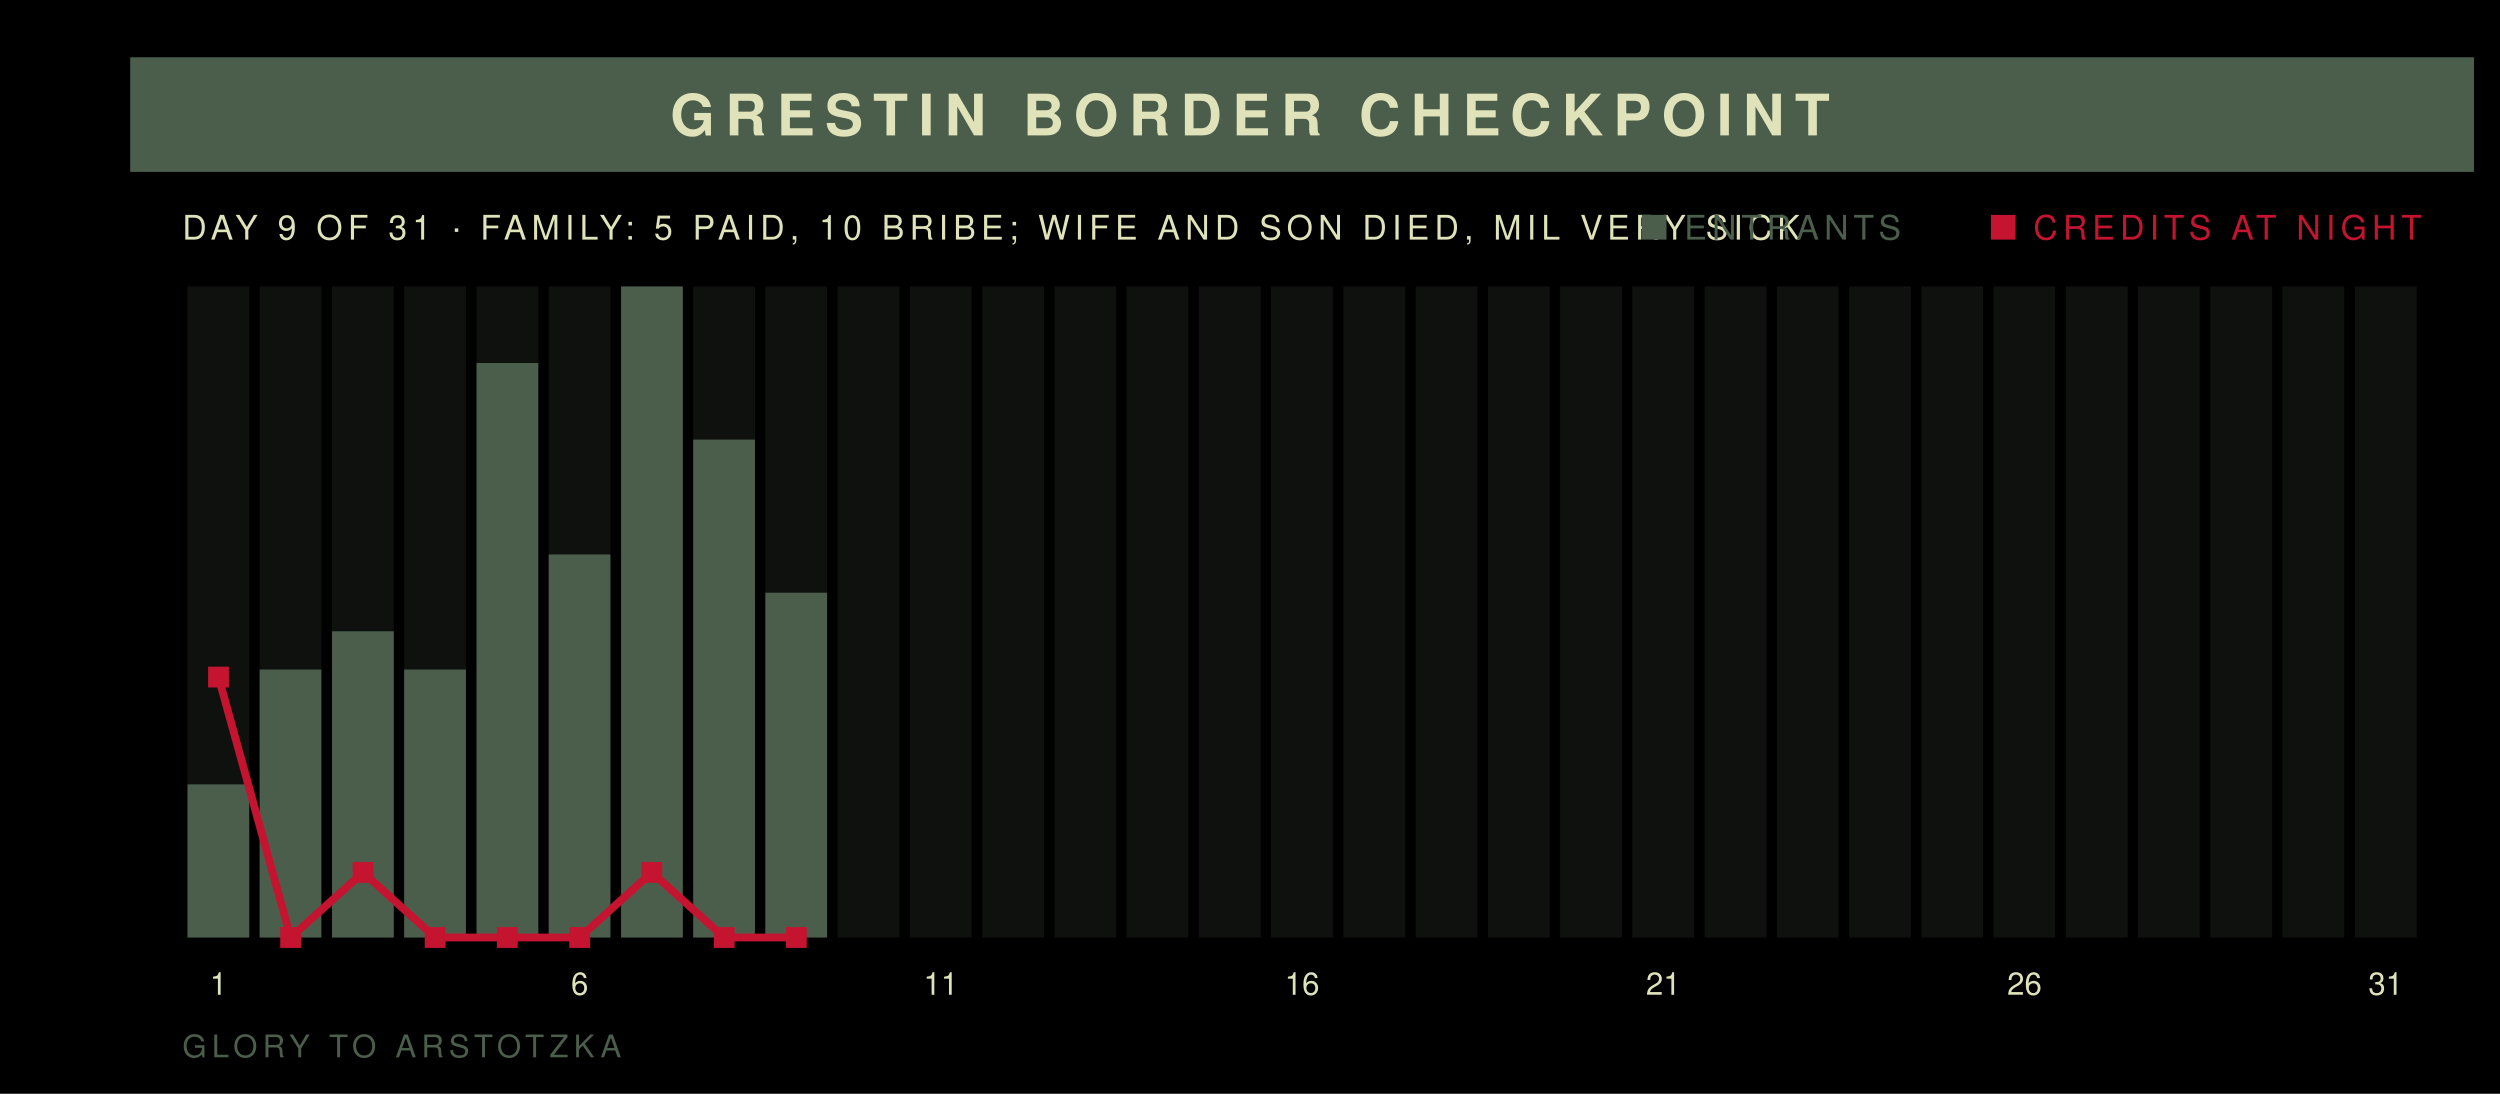
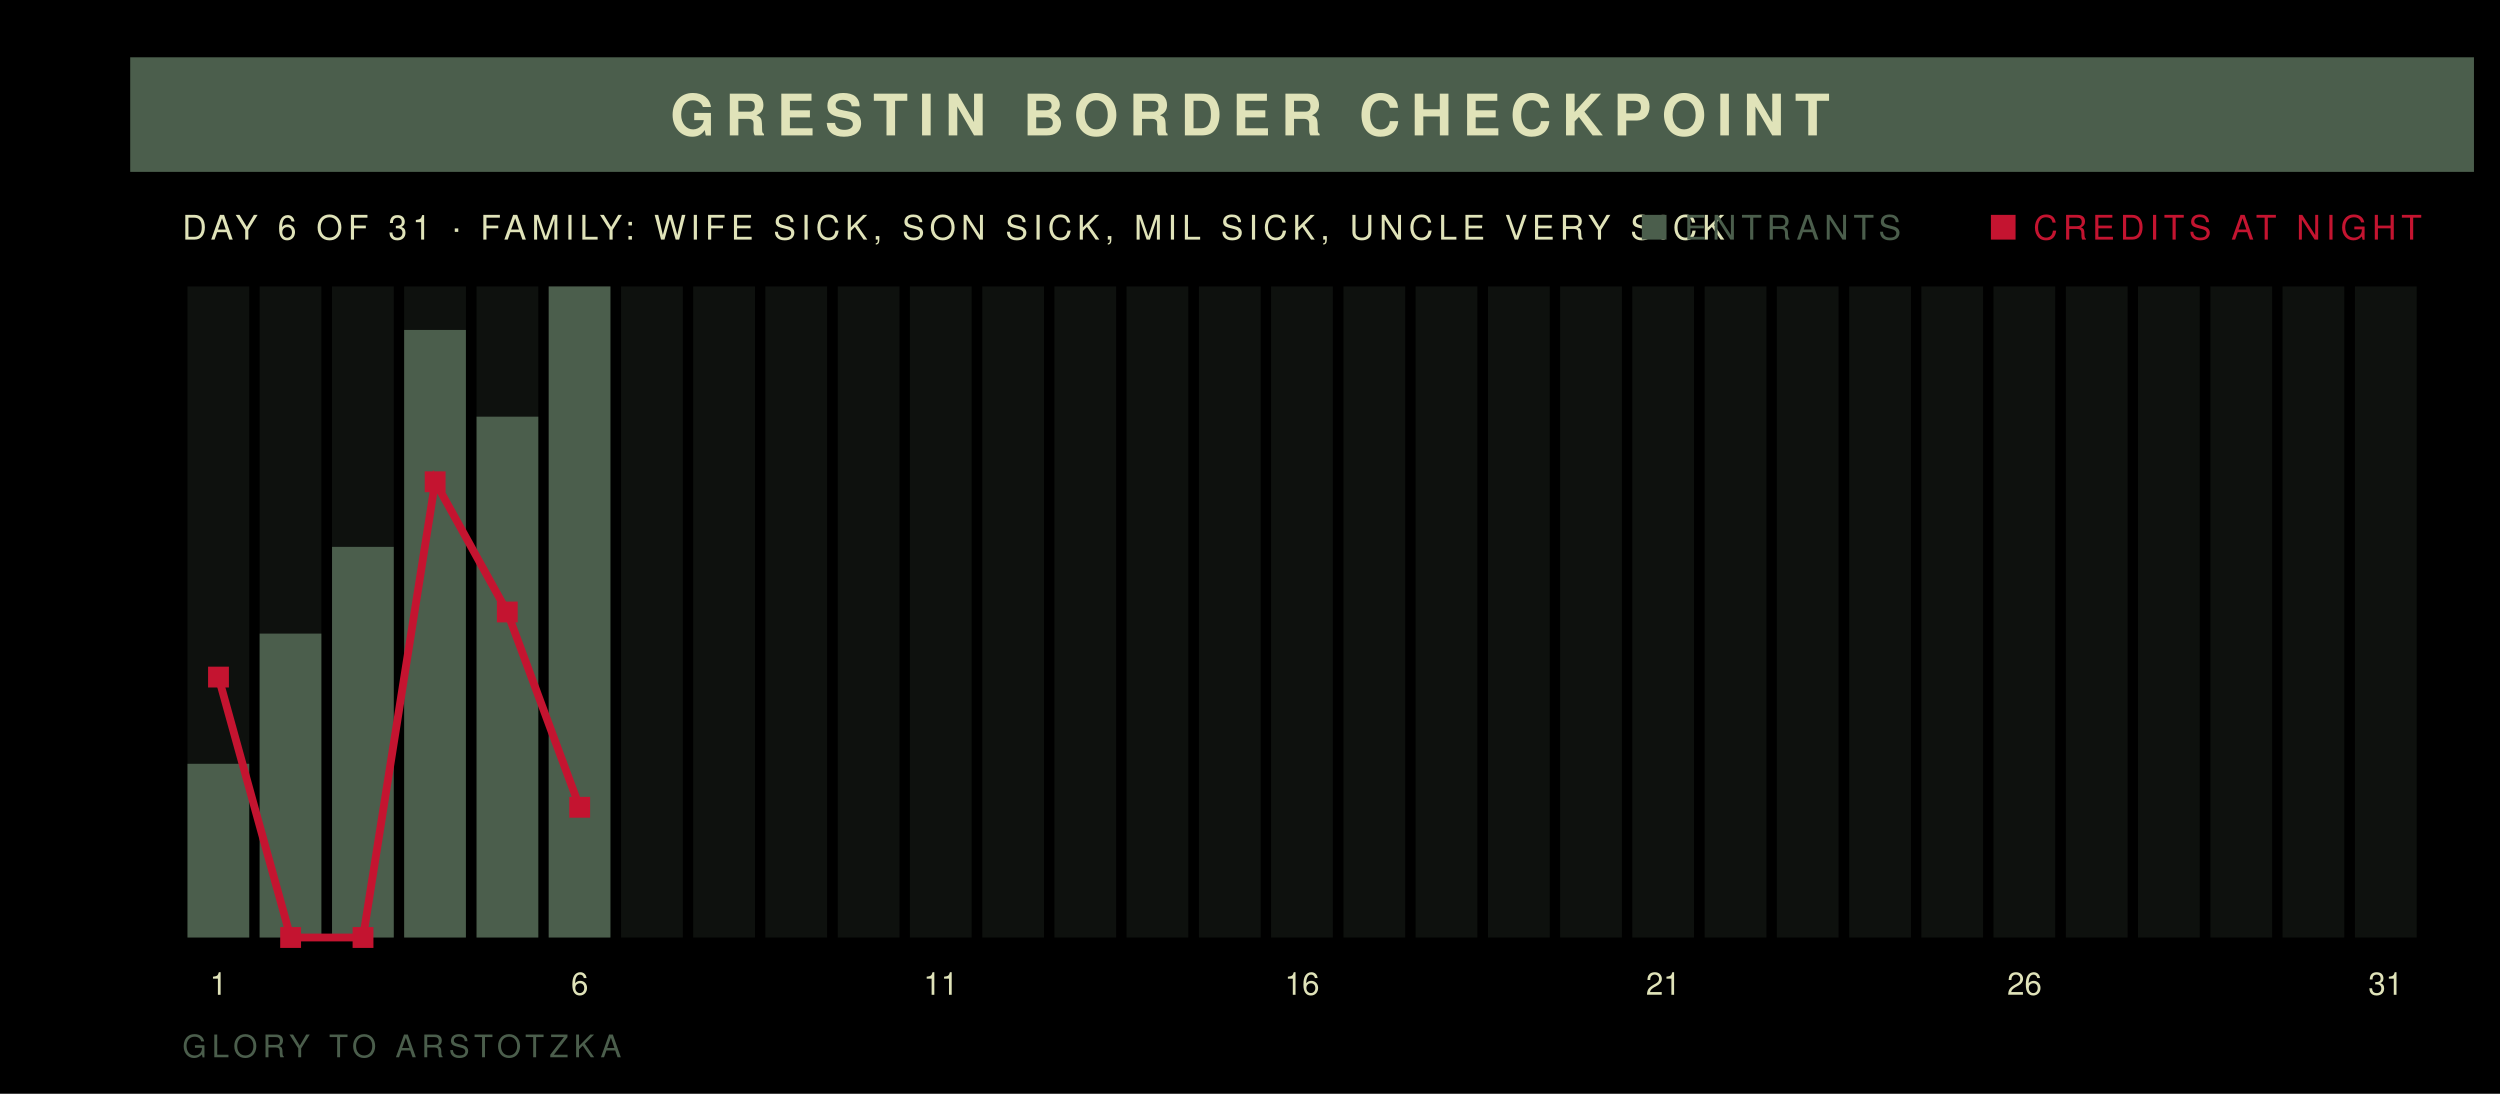
<svg xmlns="http://www.w3.org/2000/svg" width="960" height="420" viewBox="0 0 960 420" font-family="-apple-system, Helvetica, sans-serif">
  <rect width="960" height="420" fill="#000000" />
  <rect x="50" y="22" width="900" height="44" fill="#4b5e4c" />
  <text x="480.0" y="52" fill="#e0e3b9" font-size="22" font-weight="800" text-anchor="middle" letter-spacing="4">GRESTIN BORDER CHECKPOINT</text>
-   <text x="70" y="92" fill="#e0e3b9" font-size="13" letter-spacing="2">DAY 9 OF 31  ·  FAMILY: 5 PAID, 10 BRIBE; WIFE AND SON DIED, MIL VERY SICK</text>
+   <text x="70" y="92" fill="#e0e3b9" font-size="13" letter-spacing="2">DAY 6 OF 31  ·  FAMILY: WIFE SICK, SON SICK, MIL SICK, UNCLE VERY SICK</text>
  <text x="930" y="92" fill="#c41430" font-size="13" text-anchor="end" letter-spacing="2">■ CREDITS AT NIGHT</text>
  <text x="730" y="92" fill="#4b5e4c" font-size="13" text-anchor="end" letter-spacing="2">■ ENTRANTS</text>
  <rect x="72.0" y="110" width="23.7" height="250" fill="#293229" opacity="0.35" />
  <text x="83.9" y="382" fill="#e0e3b9" font-size="12" text-anchor="middle">1</text>
  <rect x="99.7" y="110" width="23.7" height="250" fill="#293229" opacity="0.35" />
  <rect x="127.5" y="110" width="23.7" height="250" fill="#293229" opacity="0.35" />
  <rect x="155.2" y="110" width="23.7" height="250" fill="#293229" opacity="0.35" />
  <rect x="183.0" y="110" width="23.7" height="250" fill="#293229" opacity="0.35" />
  <rect x="210.7" y="110" width="23.7" height="250" fill="#293229" opacity="0.35" />
  <text x="222.6" y="382" fill="#e0e3b9" font-size="12" text-anchor="middle">6</text>
  <rect x="238.5" y="110" width="23.7" height="250" fill="#293229" opacity="0.35" />
  <rect x="266.2" y="110" width="23.7" height="250" fill="#293229" opacity="0.35" />
  <rect x="293.9" y="110" width="23.7" height="250" fill="#293229" opacity="0.35" />
  <rect x="321.7" y="110" width="23.7" height="250" fill="#293229" opacity="0.35" />
  <rect x="349.4" y="110" width="23.7" height="250" fill="#293229" opacity="0.35" />
  <text x="361.3" y="382" fill="#e0e3b9" font-size="12" text-anchor="middle">11</text>
  <rect x="377.2" y="110" width="23.7" height="250" fill="#293229" opacity="0.35" />
  <rect x="404.9" y="110" width="23.7" height="250" fill="#293229" opacity="0.35" />
  <rect x="432.6" y="110" width="23.7" height="250" fill="#293229" opacity="0.35" />
  <rect x="460.4" y="110" width="23.7" height="250" fill="#293229" opacity="0.35" />
  <rect x="488.1" y="110" width="23.7" height="250" fill="#293229" opacity="0.35" />
  <text x="500.0" y="382" fill="#e0e3b9" font-size="12" text-anchor="middle">16</text>
  <rect x="515.9" y="110" width="23.7" height="250" fill="#293229" opacity="0.35" />
  <rect x="543.6" y="110" width="23.7" height="250" fill="#293229" opacity="0.35" />
  <rect x="571.4" y="110" width="23.7" height="250" fill="#293229" opacity="0.35" />
  <rect x="599.1" y="110" width="23.7" height="250" fill="#293229" opacity="0.35" />
  <rect x="626.8" y="110" width="23.7" height="250" fill="#293229" opacity="0.35" />
  <text x="638.7" y="382" fill="#e0e3b9" font-size="12" text-anchor="middle">21</text>
  <rect x="654.6" y="110" width="23.7" height="250" fill="#293229" opacity="0.35" />
  <rect x="682.3" y="110" width="23.7" height="250" fill="#293229" opacity="0.35" />
  <rect x="710.1" y="110" width="23.7" height="250" fill="#293229" opacity="0.35" />
  <rect x="737.8" y="110" width="23.7" height="250" fill="#293229" opacity="0.35" />
  <rect x="765.5" y="110" width="23.7" height="250" fill="#293229" opacity="0.35" />
  <text x="777.4" y="382" fill="#e0e3b9" font-size="12" text-anchor="middle">26</text>
  <rect x="793.3" y="110" width="23.7" height="250" fill="#293229" opacity="0.35" />
  <rect x="821.0" y="110" width="23.7" height="250" fill="#293229" opacity="0.35" />
  <rect x="848.8" y="110" width="23.7" height="250" fill="#293229" opacity="0.35" />
  <rect x="876.5" y="110" width="23.7" height="250" fill="#293229" opacity="0.35" />
  <rect x="904.3" y="110" width="23.7" height="250" fill="#293229" opacity="0.35" />
  <text x="916.1" y="382" fill="#e0e3b9" font-size="12" text-anchor="middle">31</text>
-   <rect x="72.0" y="301.2" width="23.7" height="58.8" fill="#4b5e4c" />
-   <rect x="99.7" y="257.1" width="23.7" height="102.9" fill="#4b5e4c" />
-   <rect x="127.5" y="242.4" width="23.7" height="117.6" fill="#4b5e4c" />
-   <rect x="155.2" y="257.1" width="23.7" height="102.9" fill="#4b5e4c" />
-   <rect x="183.0" y="139.4" width="23.7" height="220.6" fill="#4b5e4c" />
-   <rect x="210.7" y="212.9" width="23.7" height="147.1" fill="#4b5e4c" />
-   <rect x="238.5" y="110.0" width="23.7" height="250.0" fill="#4b5e4c" />
-   <rect x="266.2" y="168.8" width="23.7" height="191.2" fill="#4b5e4c" />
-   <rect x="293.9" y="227.6" width="23.7" height="132.4" fill="#4b5e4c" />
-   <polyline points="83.9,260.0 111.6,360.0 139.4,335.0 167.1,360.0 194.8,360.0 222.6,360.0 250.3,335.0 278.1,360.0 305.8,360.0" fill="none" stroke="#c41430" stroke-width="3" />
+   <rect x="72.0" y="293.3" width="23.7" height="66.7" fill="#4b5e4c" />
+   <rect x="99.7" y="243.3" width="23.7" height="116.7" fill="#4b5e4c" />
+   <rect x="127.5" y="210.0" width="23.7" height="150.0" fill="#4b5e4c" />
+   <rect x="155.2" y="126.7" width="23.7" height="233.3" fill="#4b5e4c" />
+   <rect x="183.0" y="160.0" width="23.7" height="200.0" fill="#4b5e4c" />
+   <rect x="210.7" y="110.0" width="23.7" height="250.0" fill="#4b5e4c" />
+   <polyline points="83.9,260.0 111.6,360.0 139.4,360.0 167.1,185.0 194.8,235.0 222.6,310.0" fill="none" stroke="#c41430" stroke-width="3" />
  <rect x="79.9" y="256.0" width="8" height="8" fill="#c41430" />
  <rect x="107.6" y="356.0" width="8" height="8" fill="#c41430" />
-   <rect x="135.4" y="331.0" width="8" height="8" fill="#c41430" />
-   <rect x="163.1" y="356.0" width="8" height="8" fill="#c41430" />
-   <rect x="190.8" y="356.0" width="8" height="8" fill="#c41430" />
-   <rect x="218.6" y="356.0" width="8" height="8" fill="#c41430" />
-   <rect x="246.3" y="331.0" width="8" height="8" fill="#c41430" />
-   <rect x="274.1" y="356.0" width="8" height="8" fill="#c41430" />
-   <rect x="301.8" y="356.0" width="8" height="8" fill="#c41430" />
+   <rect x="135.4" y="356.0" width="8" height="8" fill="#c41430" />
+   <rect x="163.1" y="181.0" width="8" height="8" fill="#c41430" />
+   <rect x="190.8" y="231.0" width="8" height="8" fill="#c41430" />
+   <rect x="218.6" y="306.0" width="8" height="8" fill="#c41430" />
  <text x="70" y="406" fill="#4b5e4c" font-size="12" letter-spacing="2">GLORY TO ARSTOTZKA</text>
</svg>
